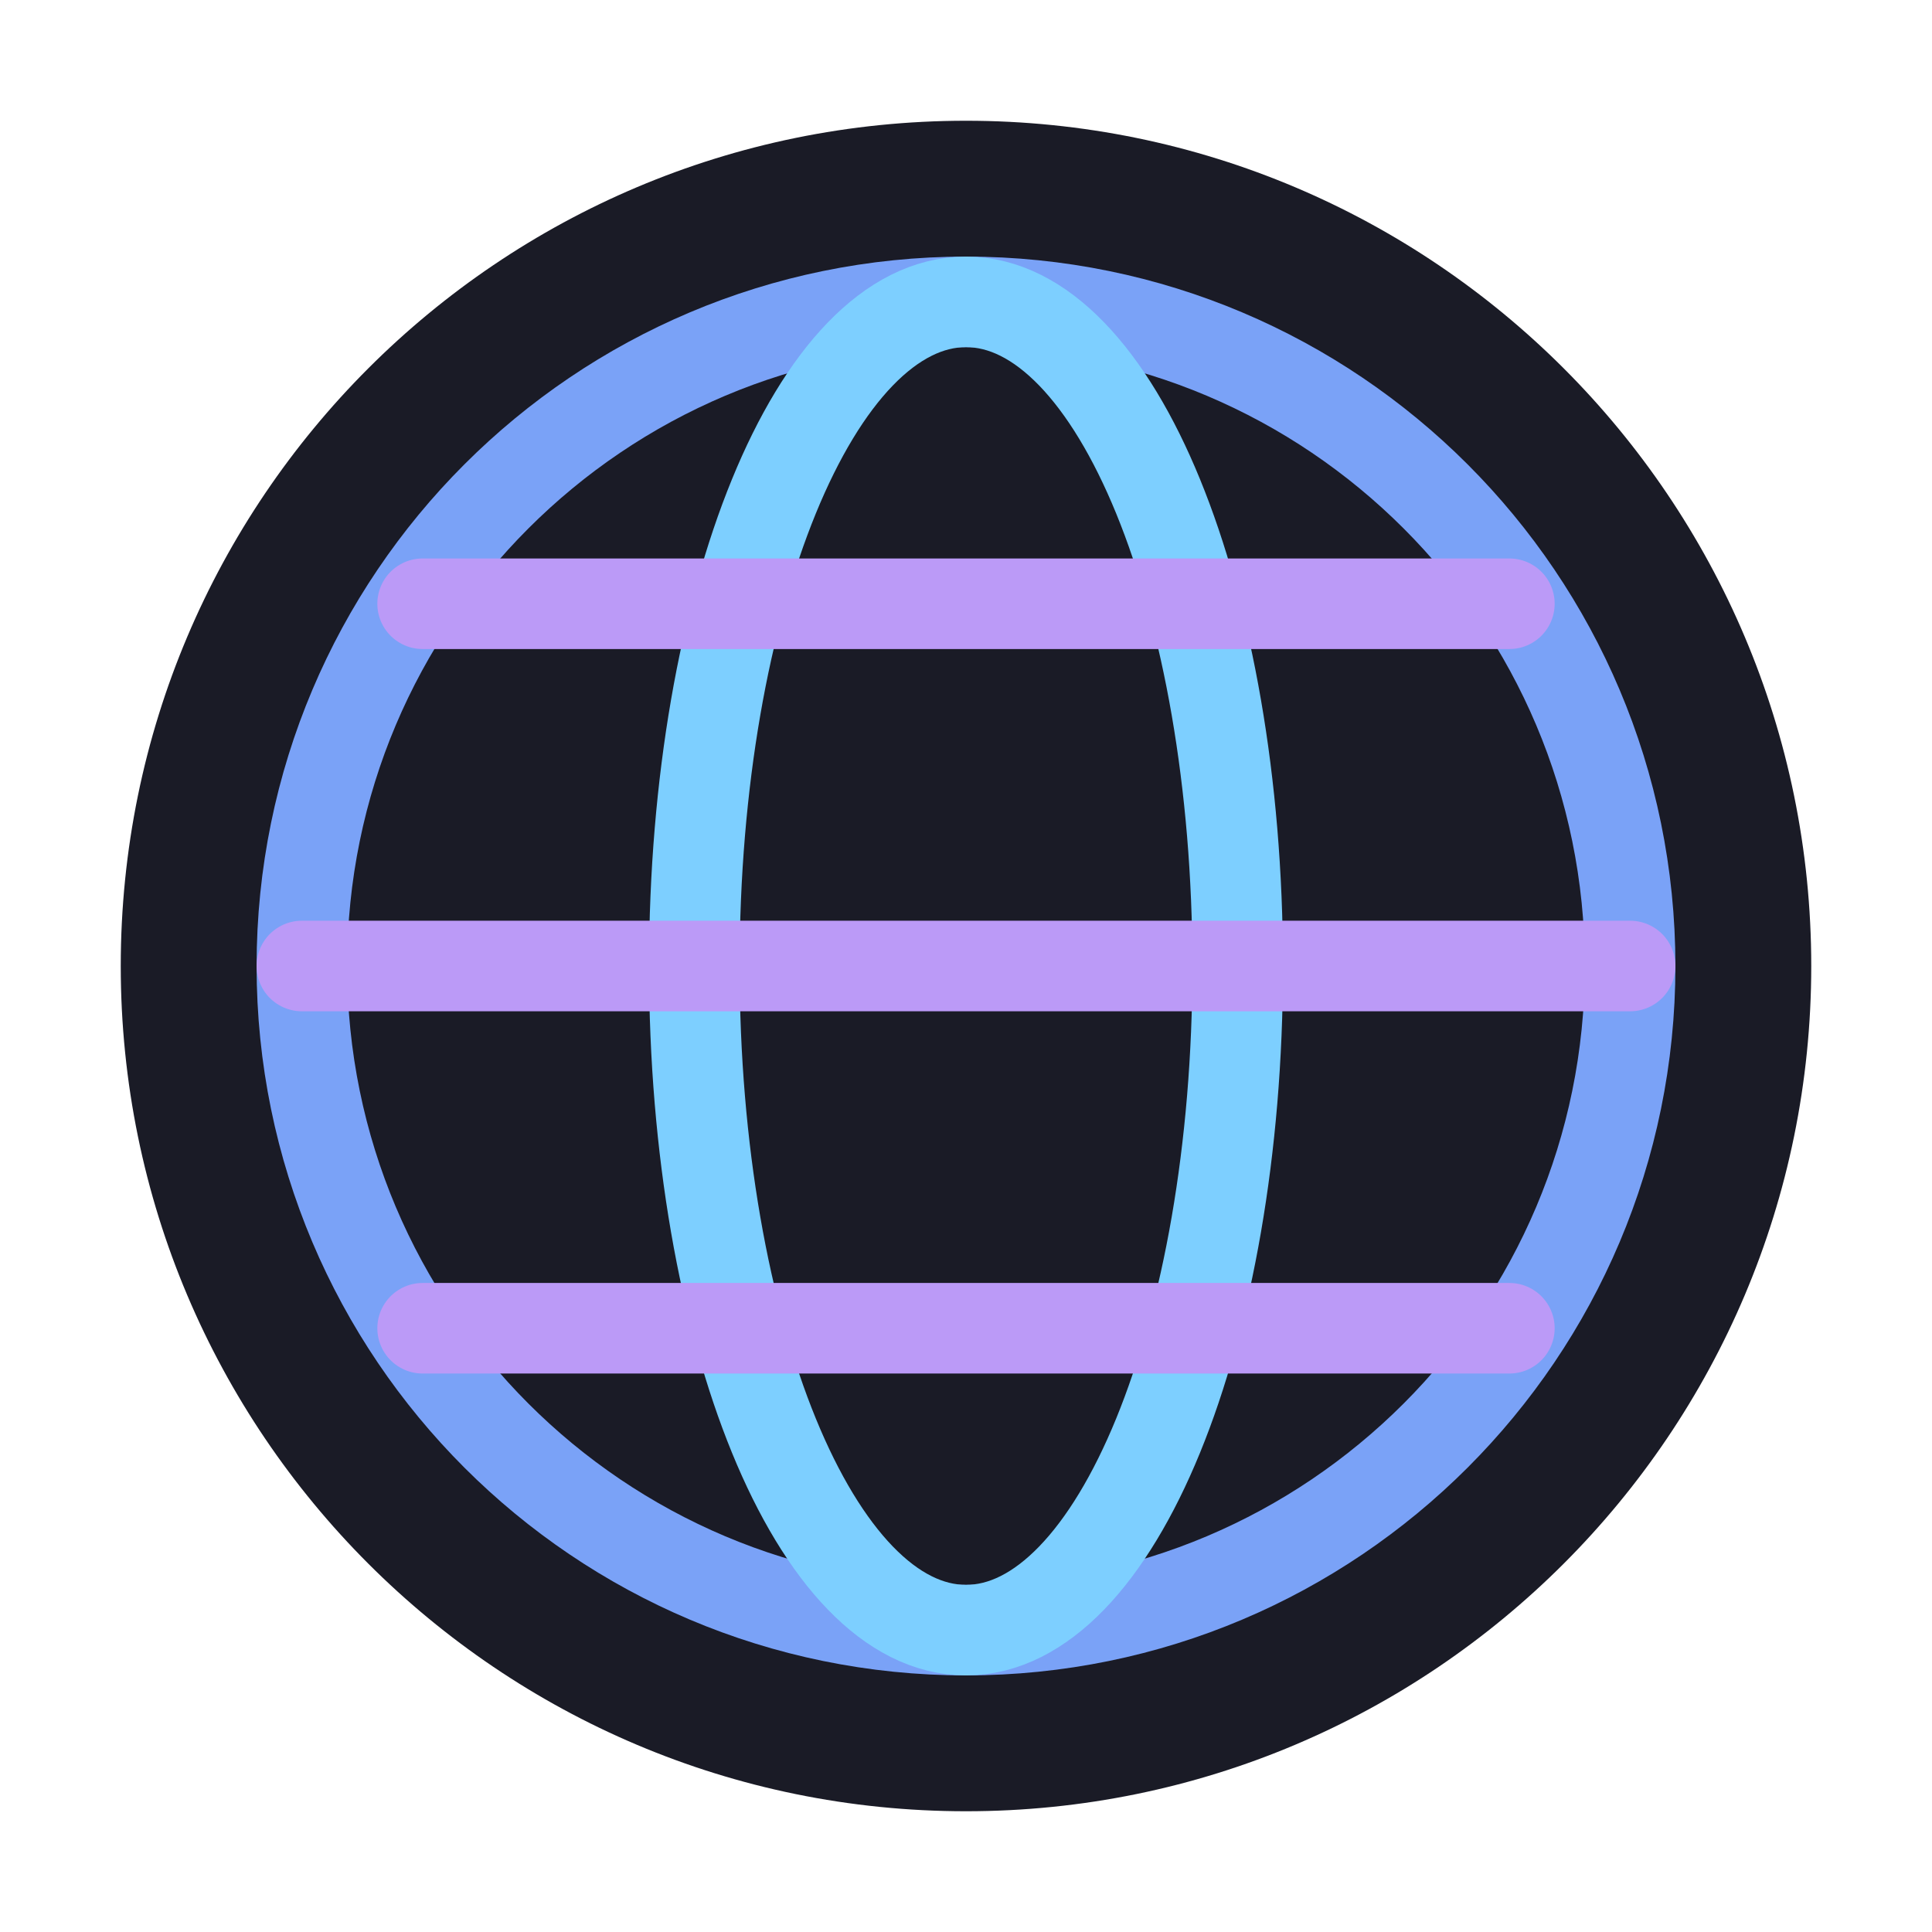
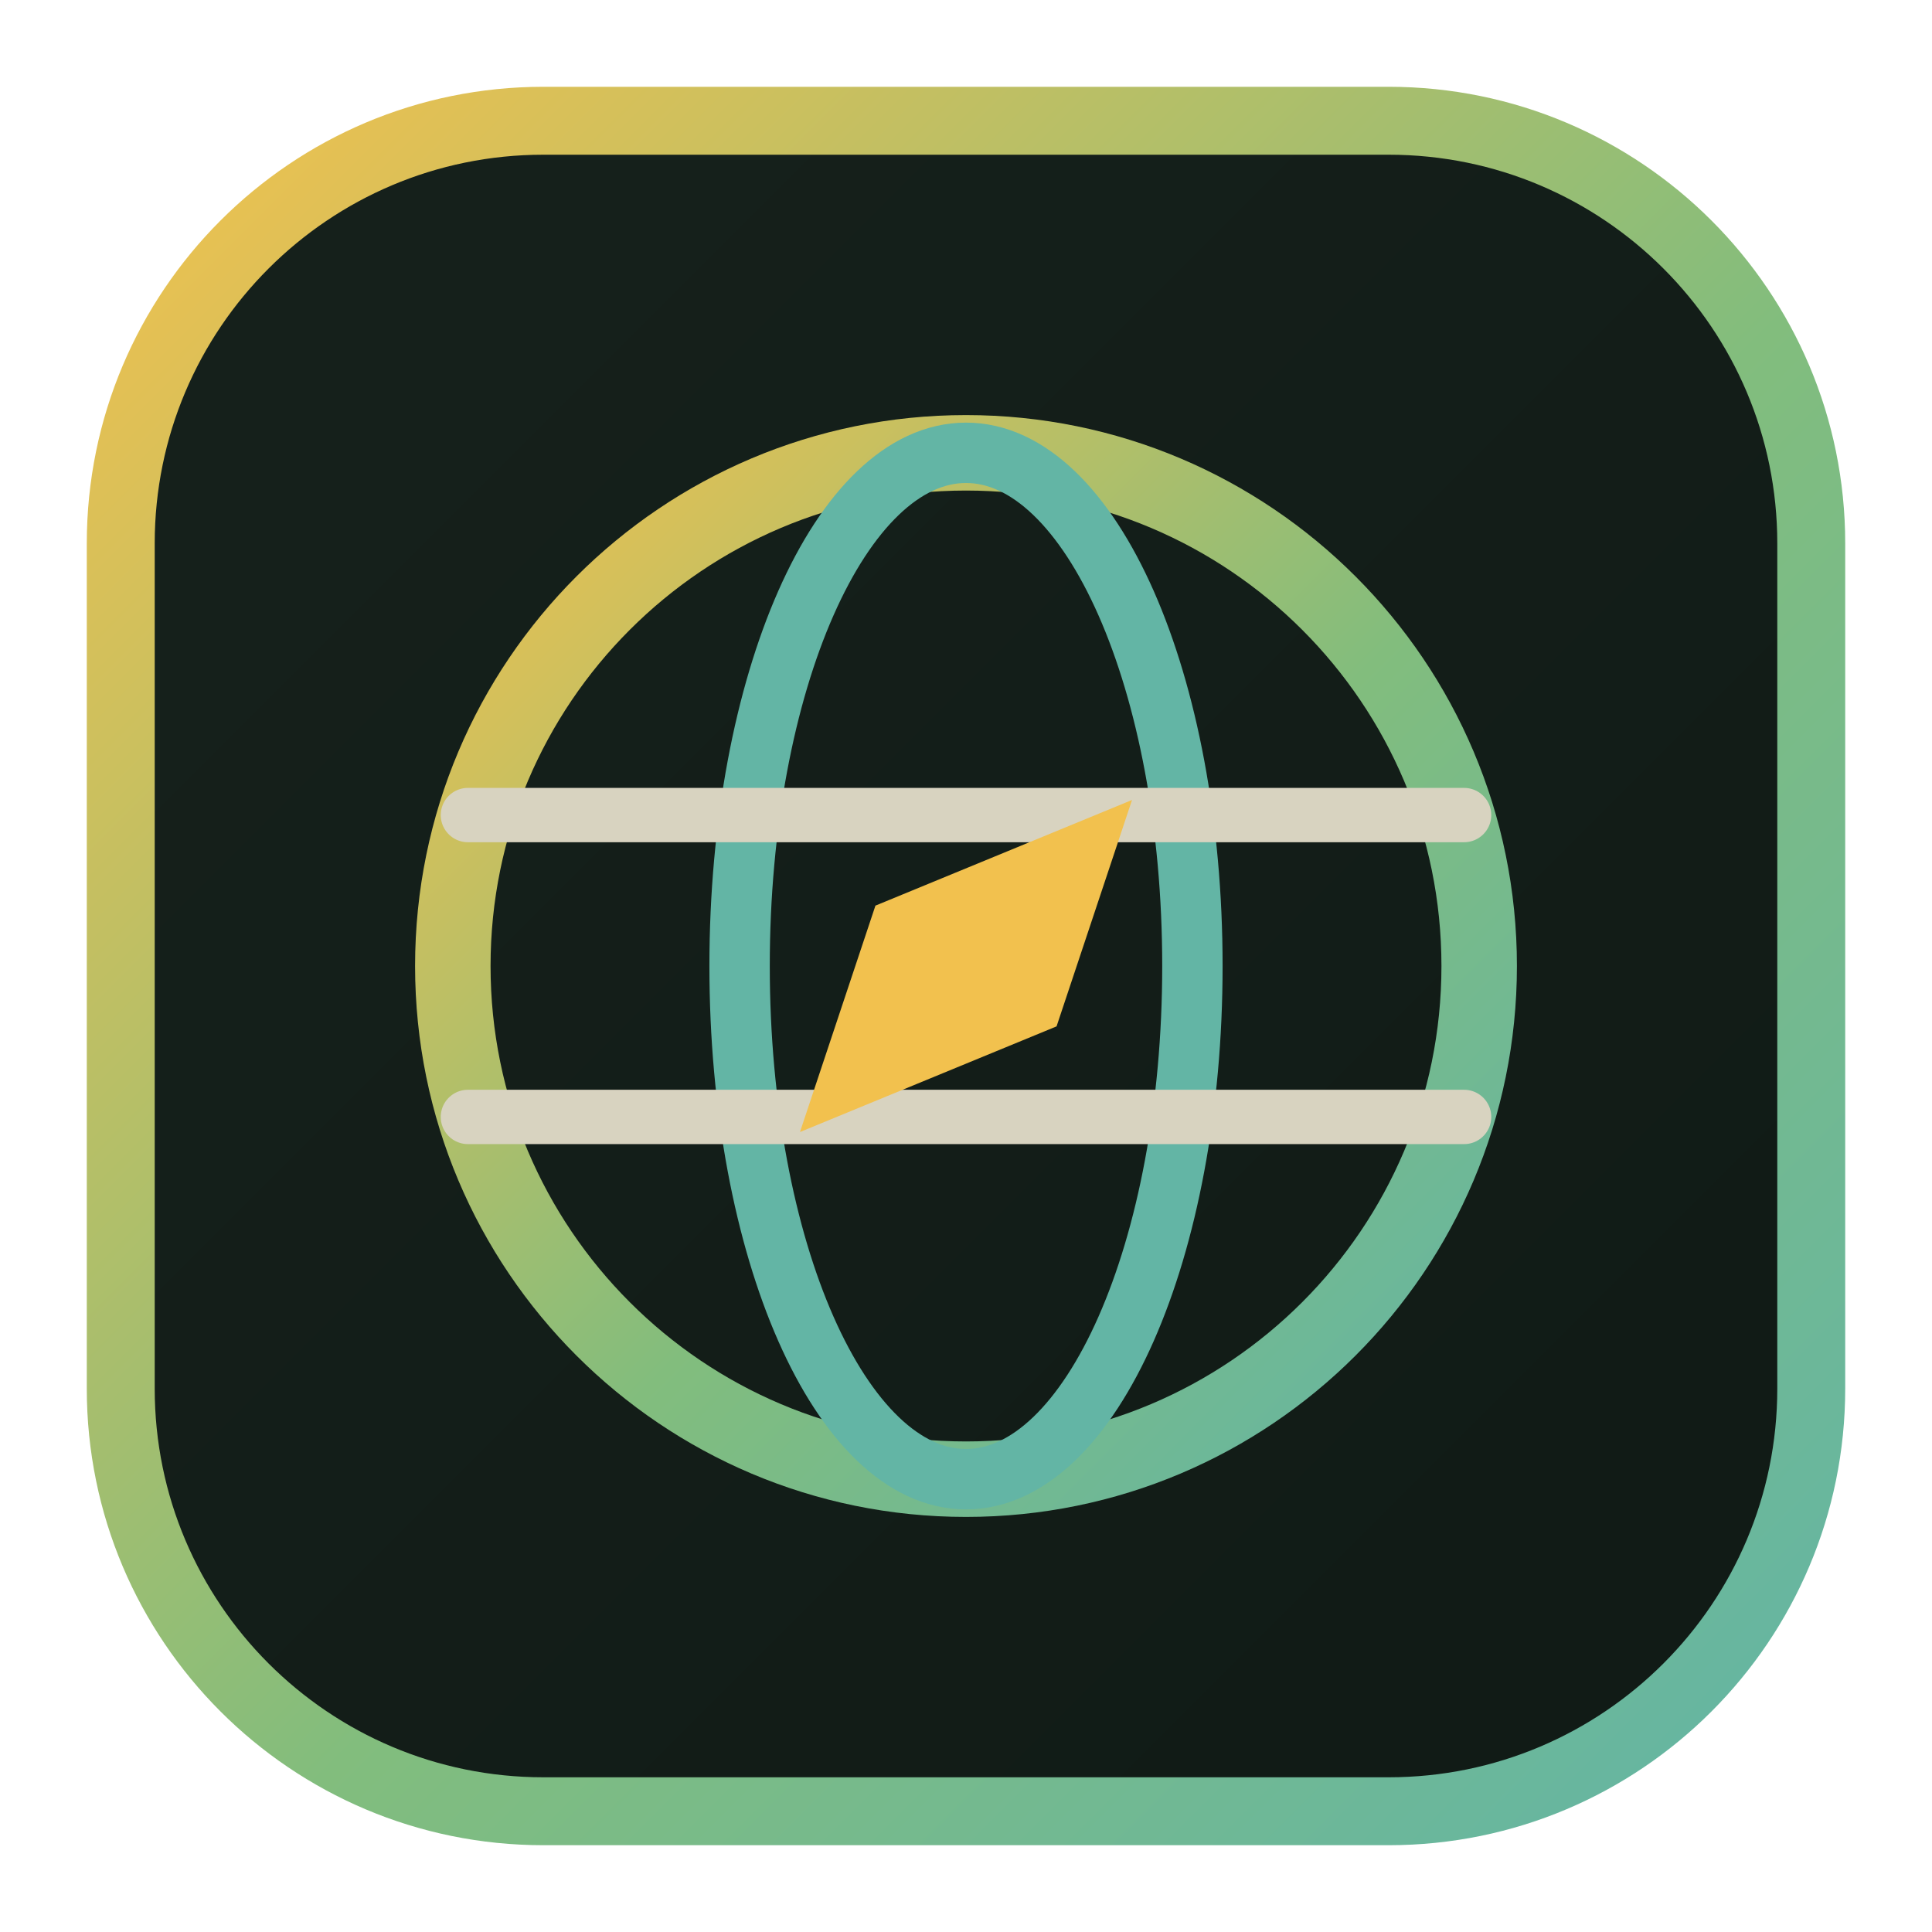
- <svg xmlns="http://www.w3.org/2000/svg" viewBox="0 0 64 64">
-   <circle cx="32" cy="32" r="28" fill="#1a1b26" />
-   <circle cx="32" cy="32" r="22" fill="none" stroke="#7aa2f7" stroke-width="3" />
-   <ellipse cx="32" cy="32" rx="9" ry="22" fill="none" stroke="#7dcfff" stroke-width="3" />
-   <path d="M10 32h44M14 20h36M14 44h36" fill="none" stroke="#bb9af7" stroke-width="3" stroke-linecap="round" />
+ <svg xmlns="http://www.w3.org/2000/svg" width="128" height="128" viewBox="0 0 128 128">
+   <defs>
+     <linearGradient id="bg" x1="0" y1="0" x2="1" y2="1">
+       <stop offset="0" stop-color="#16211c" />
+       <stop offset="1" stop-color="#101a15" />
+     </linearGradient>
+     <linearGradient id="ring" x1="0" y1="0" x2="1" y2="1">
+       <stop offset="0" stop-color="#f2c14e" />
+       <stop offset="0.55" stop-color="#82bd7d" />
+       <stop offset="1" stop-color="#63b5a5" />
+     </linearGradient>
+   </defs>
+   <rect x="8" y="8" width="112" height="112" rx="28" fill="url(#bg)" />
+   <rect x="8" y="8" width="112" height="112" rx="28" fill="none" stroke="url(#ring)" stroke-width="4.5" />
+   <circle cx="64" cy="64" r="34" fill="none" stroke="url(#ring)" stroke-width="5" />
+   <ellipse cx="64" cy="64" rx="15" ry="34" fill="none" stroke="#63b5a5" stroke-width="4" />
+   <path d="M31 54h66M31 74h66" fill="none" stroke="#d8d3c0" stroke-width="3.6" stroke-linecap="round" />
+   <polygon points="75,53 58,60 53,75 70,68" fill="#f2c14e" />
</svg>
